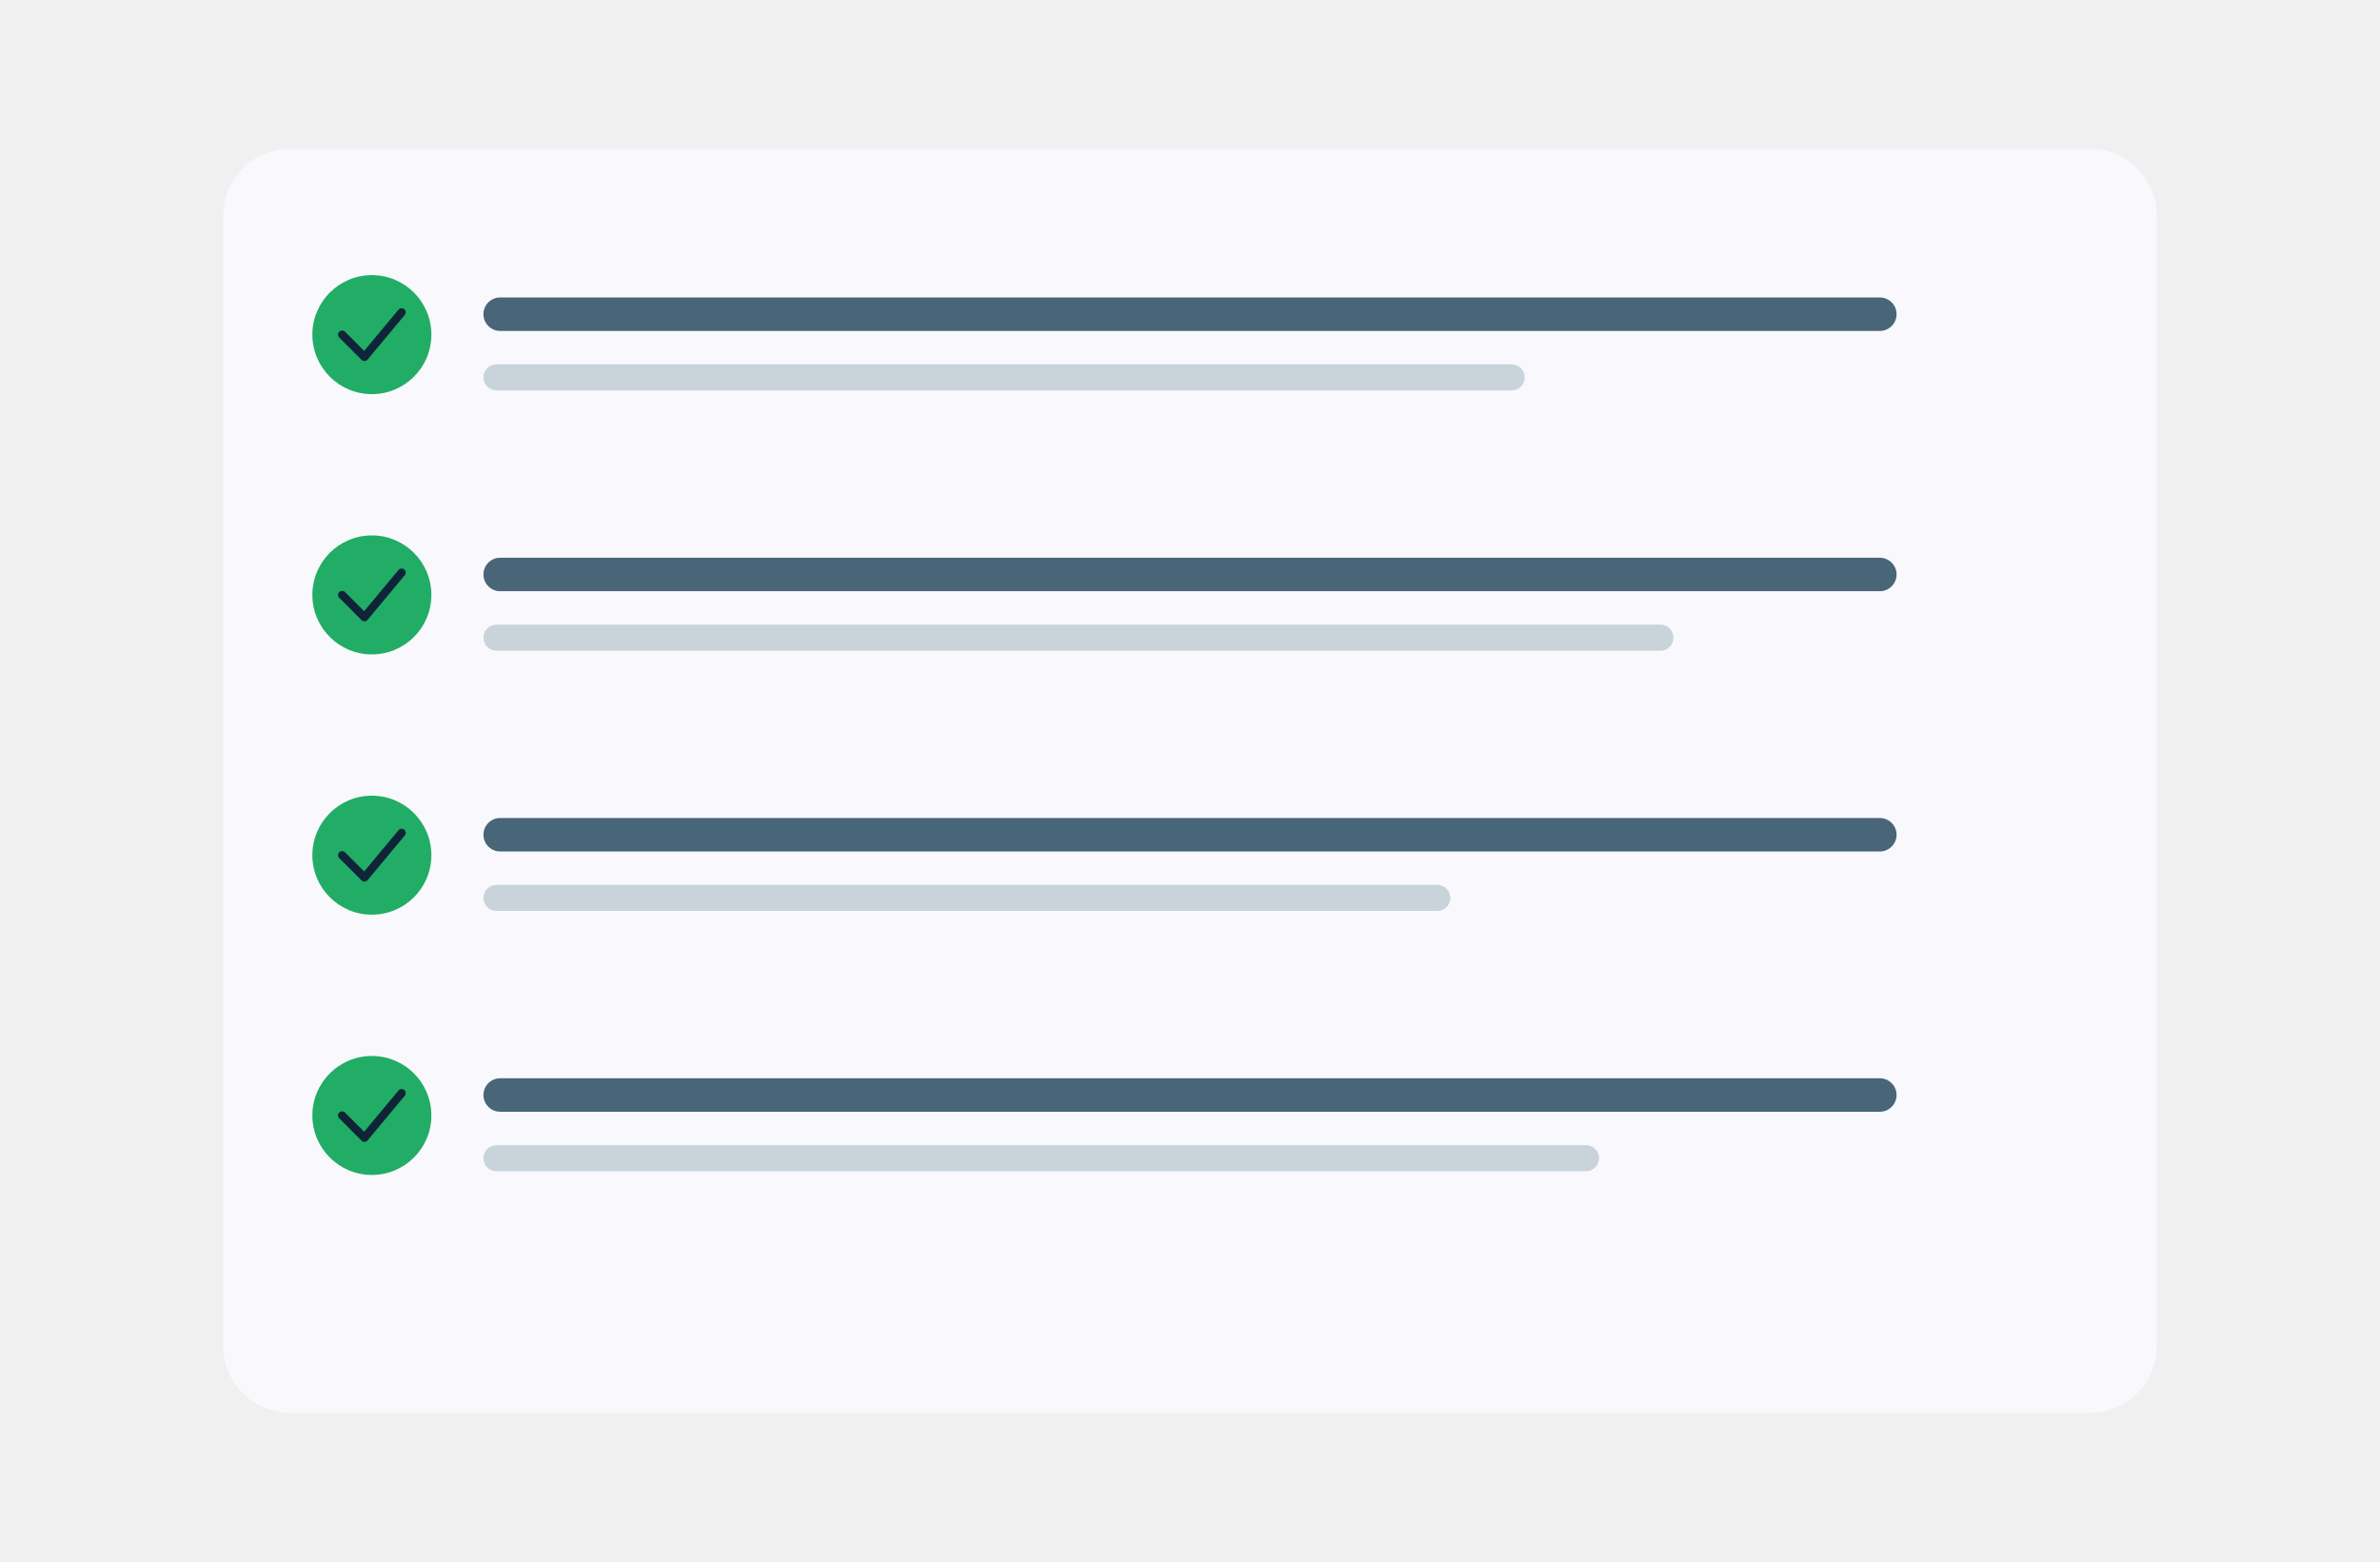
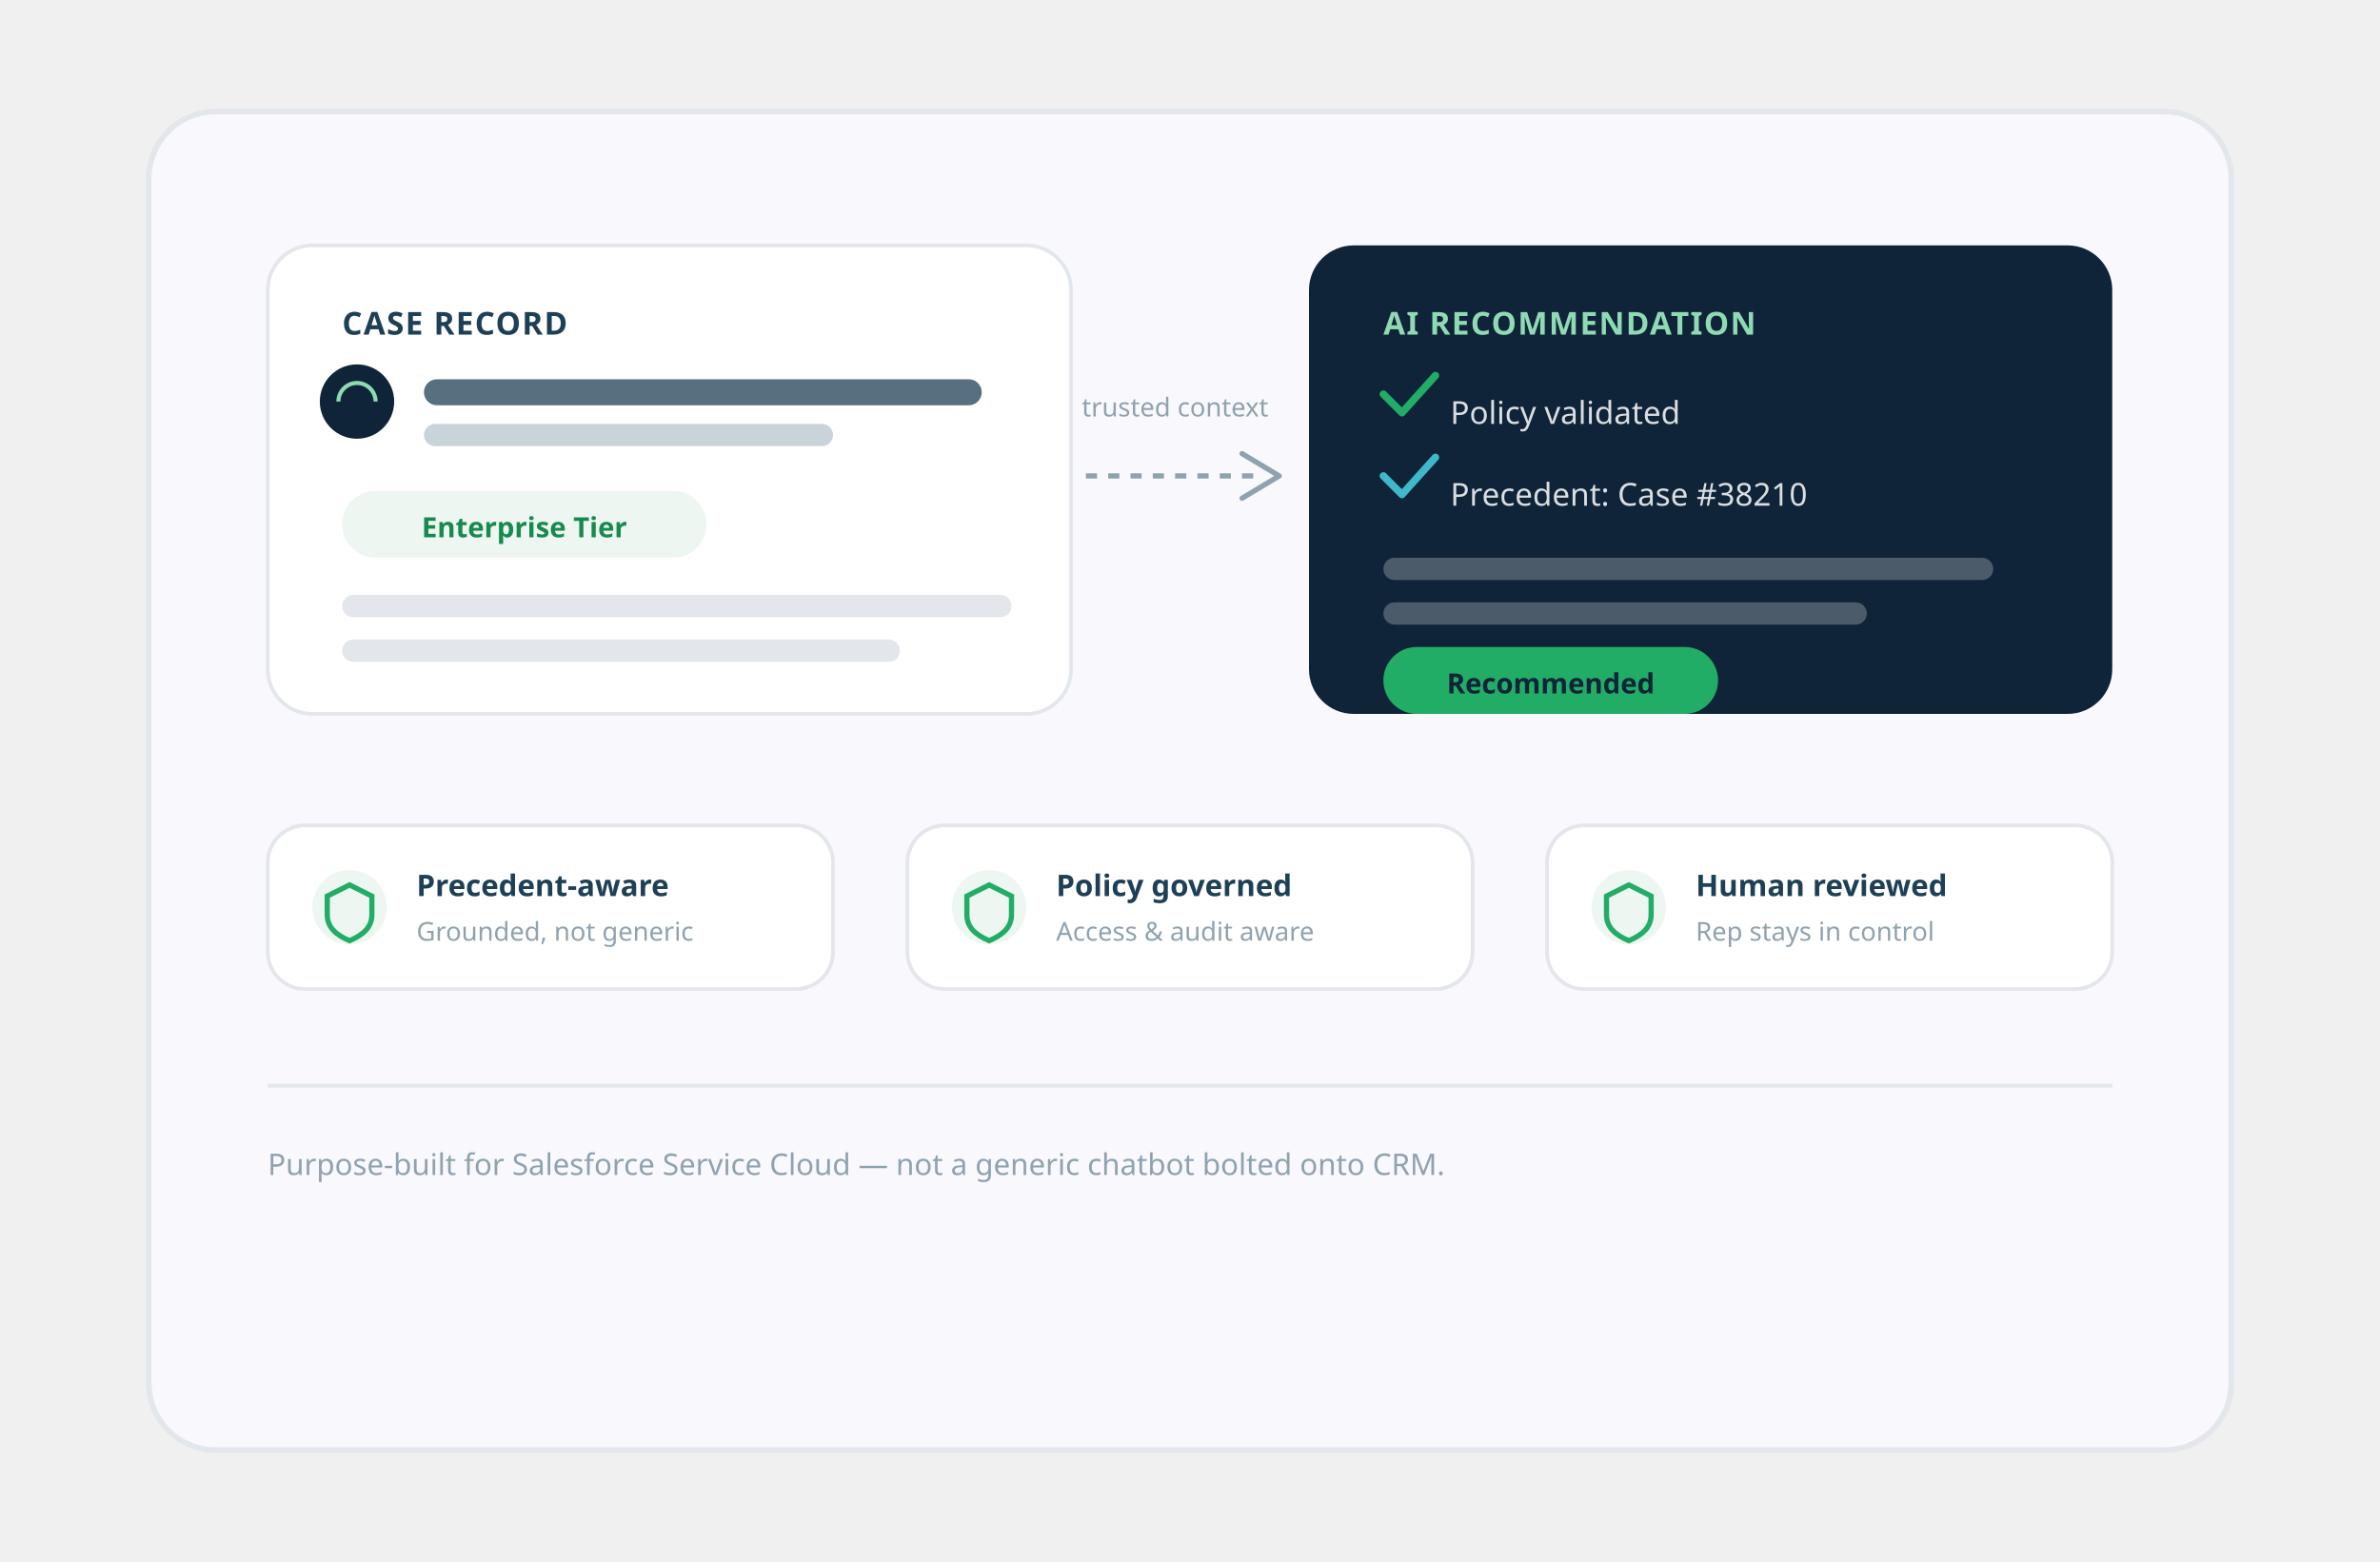
<svg xmlns="http://www.w3.org/2000/svg" width="640" height="420" viewBox="0 0 640 420" fill="none">
-   <rect x="60" y="40" width="520" height="340" rx="18" fill="#f8f8fd" />
+   <rect x="40" y="30" width="560" height="360" rx="18" fill="#f8f8fd" stroke="#e3e7ec" stroke-width="1.5" />
+   <rect x="72" y="66" width="216" height="126" rx="12" fill="#ffffff" stroke="#e3e7ec" />
+   <text x="92" y="90" font-family="IBM Plex Sans, sans-serif" font-size="8.5" font-weight="700" letter-spacing="0.04em" fill="#1d4056">CASE RECORD</text>
+   <circle cx="96" cy="108" r="10" fill="#0f2438" />
+   <path d="M91 108a5 5 0 0110 0" stroke="#8fd9b3" stroke-width="1.1" fill="none" />
+   <rect x="114" y="102" width="150" height="7" rx="3.5" fill="#1d4056" opacity="0.75" />
+   <rect x="114" y="114" width="110" height="6" rx="3" fill="#c9d3da" />
+   <rect x="92" y="132" width="98" height="18" rx="9" fill="#eef6f1" />
+   <text x="141" y="144.5" text-anchor="middle" font-family="IBM Plex Sans, sans-serif" font-size="7.5" font-weight="600" fill="#178a4f">Enterprise Tier</text>
+   <rect x="92" y="160" width="180" height="6" rx="3" fill="#e3e7ec" />
+   <rect x="92" y="172" width="150" height="6" rx="3" fill="#e3e7ec" />
+   <path d="M292 128h48" stroke="#8fa2af" stroke-width="1.4" stroke-dasharray="3 3" />
+   <path d="M334 122l10 6-10 6" stroke="#8fa2af" stroke-width="1.4" fill="none" stroke-linecap="round" stroke-linejoin="round" />
+   <text x="316" y="112" text-anchor="middle" font-family="IBM Plex Sans, sans-serif" font-size="7" fill="#8fa2af">trusted context</text>
+   <rect x="352" y="66" width="216" height="126" rx="12" fill="#0f2438" />
+   <text x="372" y="90" font-family="IBM Plex Sans, sans-serif" font-size="8.5" font-weight="700" letter-spacing="0.04em" fill="#8fd9b3">AI RECOMMENDATION</text>
+   <path d="M372 106l5 5 9-10" stroke="#21ad65" stroke-width="2" fill="none" stroke-linecap="round" stroke-linejoin="round" />
+   <text x="390" y="114" font-family="IBM Plex Sans, sans-serif" font-size="8.5" fill="#ffffff" opacity="0.85">Policy validated</text>
+   <path d="M372 128l5 5 9-10" stroke="#3fb8c9" stroke-width="2" fill="none" stroke-linecap="round" stroke-linejoin="round" />
+   <text x="390" y="136" font-family="IBM Plex Sans, sans-serif" font-size="8.5" fill="#ffffff" opacity="0.85">Precedent: Case #38210</text>
+   <rect x="372" y="150" width="164" height="6" rx="3" fill="#ffffff" opacity="0.25" />
+   <rect x="372" y="162" width="130" height="6" rx="3" fill="#ffffff" opacity="0.25" />
+   <rect x="372" y="174" width="90" height="18" rx="9" fill="#21ad65" />
+   <text x="417" y="186.5" text-anchor="middle" font-family="IBM Plex Sans, sans-serif" font-size="7.5" font-weight="700" fill="#0f2438">Recommended</text>
  <g>
-     <circle cx="100" cy="90" r="16" fill="#21ad65" />
-     <path d="M92 90l6 6 10-12" stroke="#0f2438" stroke-width="2.2" fill="none" stroke-linecap="round" stroke-linejoin="round" />
-     <rect x="130" y="80" width="380" height="9" rx="4.5" fill="#1d4056" opacity="0.8" />
-     <rect x="130" y="98" width="280" height="7" rx="3.5" fill="#c9d3da" />
+     <rect x="72" y="222" width="152" height="44" rx="10" fill="#ffffff" stroke="#e3e7ec" />
+     <circle cx="94" cy="244" r="10" fill="#eef6f1" />
+     <path d="M94 238l6 3v5c0 3.5-2.5 5.5-6 7-3.5-1.5-6-3.5-6-7v-5l6-3z" fill="none" stroke="#21ad65" stroke-width="1.4" />
+     <text x="112" y="241" font-family="IBM Plex Sans, sans-serif" font-size="8" font-weight="600" fill="#1d4056">Precedent-aware</text>
+     <text x="112" y="253" font-family="IBM Plex Sans, sans-serif" font-size="7" fill="#8fa2af">Grounded, not generic</text>
  </g>
  <g>
-     <circle cx="100" cy="160" r="16" fill="#21ad65" />
-     <path d="M92 160l6 6 10-12" stroke="#0f2438" stroke-width="2.2" fill="none" stroke-linecap="round" stroke-linejoin="round" />
-     <rect x="130" y="150" width="380" height="9" rx="4.5" fill="#1d4056" opacity="0.8" />
-     <rect x="130" y="168" width="320" height="7" rx="3.5" fill="#c9d3da" />
+     <rect x="244" y="222" width="152" height="44" rx="10" fill="#ffffff" stroke="#e3e7ec" />
+     <circle cx="266" cy="244" r="10" fill="#eef6f1" />
+     <path d="M266 238l6 3v5c0 3.5-2.5 5.5-6 7-3.5-1.5-6-3.5-6-7v-5l6-3z" fill="none" stroke="#21ad65" stroke-width="1.4" />
+     <text x="284" y="241" font-family="IBM Plex Sans, sans-serif" font-size="8" font-weight="600" fill="#1d4056">Policy governed</text>
+     <text x="284" y="253" font-family="IBM Plex Sans, sans-serif" font-size="7" fill="#8fa2af">Access &amp; audit aware</text>
  </g>
  <g>
-     <circle cx="100" cy="230" r="16" fill="#21ad65" />
-     <path d="M92 230l6 6 10-12" stroke="#0f2438" stroke-width="2.2" fill="none" stroke-linecap="round" stroke-linejoin="round" />
-     <rect x="130" y="220" width="380" height="9" rx="4.5" fill="#1d4056" opacity="0.8" />
-     <rect x="130" y="238" width="260" height="7" rx="3.5" fill="#c9d3da" />
+     <rect x="416" y="222" width="152" height="44" rx="10" fill="#ffffff" stroke="#e3e7ec" />
+     <circle cx="438" cy="244" r="10" fill="#eef6f1" />
+     <path d="M438 238l6 3v5c0 3.5-2.5 5.5-6 7-3.5-1.5-6-3.5-6-7v-5l6-3z" fill="none" stroke="#21ad65" stroke-width="1.4" />
+     <text x="456" y="241" font-family="IBM Plex Sans, sans-serif" font-size="8" font-weight="600" fill="#1d4056">Human reviewed</text>
+     <text x="456" y="253" font-family="IBM Plex Sans, sans-serif" font-size="7" fill="#8fa2af">Rep stays in control</text>
  </g>
-   <g>
-     <circle cx="100" cy="300" r="16" fill="#21ad65" />
-     <path d="M92 300l6 6 10-12" stroke="#0f2438" stroke-width="2.2" fill="none" stroke-linecap="round" stroke-linejoin="round" />
-     <rect x="130" y="290" width="380" height="9" rx="4.5" fill="#1d4056" opacity="0.8" />
-     <rect x="130" y="308" width="300" height="7" rx="3.5" fill="#c9d3da" />
-   </g>
+   <line x1="72" y1="292" x2="568" y2="292" stroke="#e3e7ec" />
+   <text x="72" y="316" font-family="IBM Plex Sans, sans-serif" font-size="8" fill="#8fa2af">Purpose-built for Salesforce Service Cloud — not a generic chatbot bolted onto CRM.</text>
</svg>
